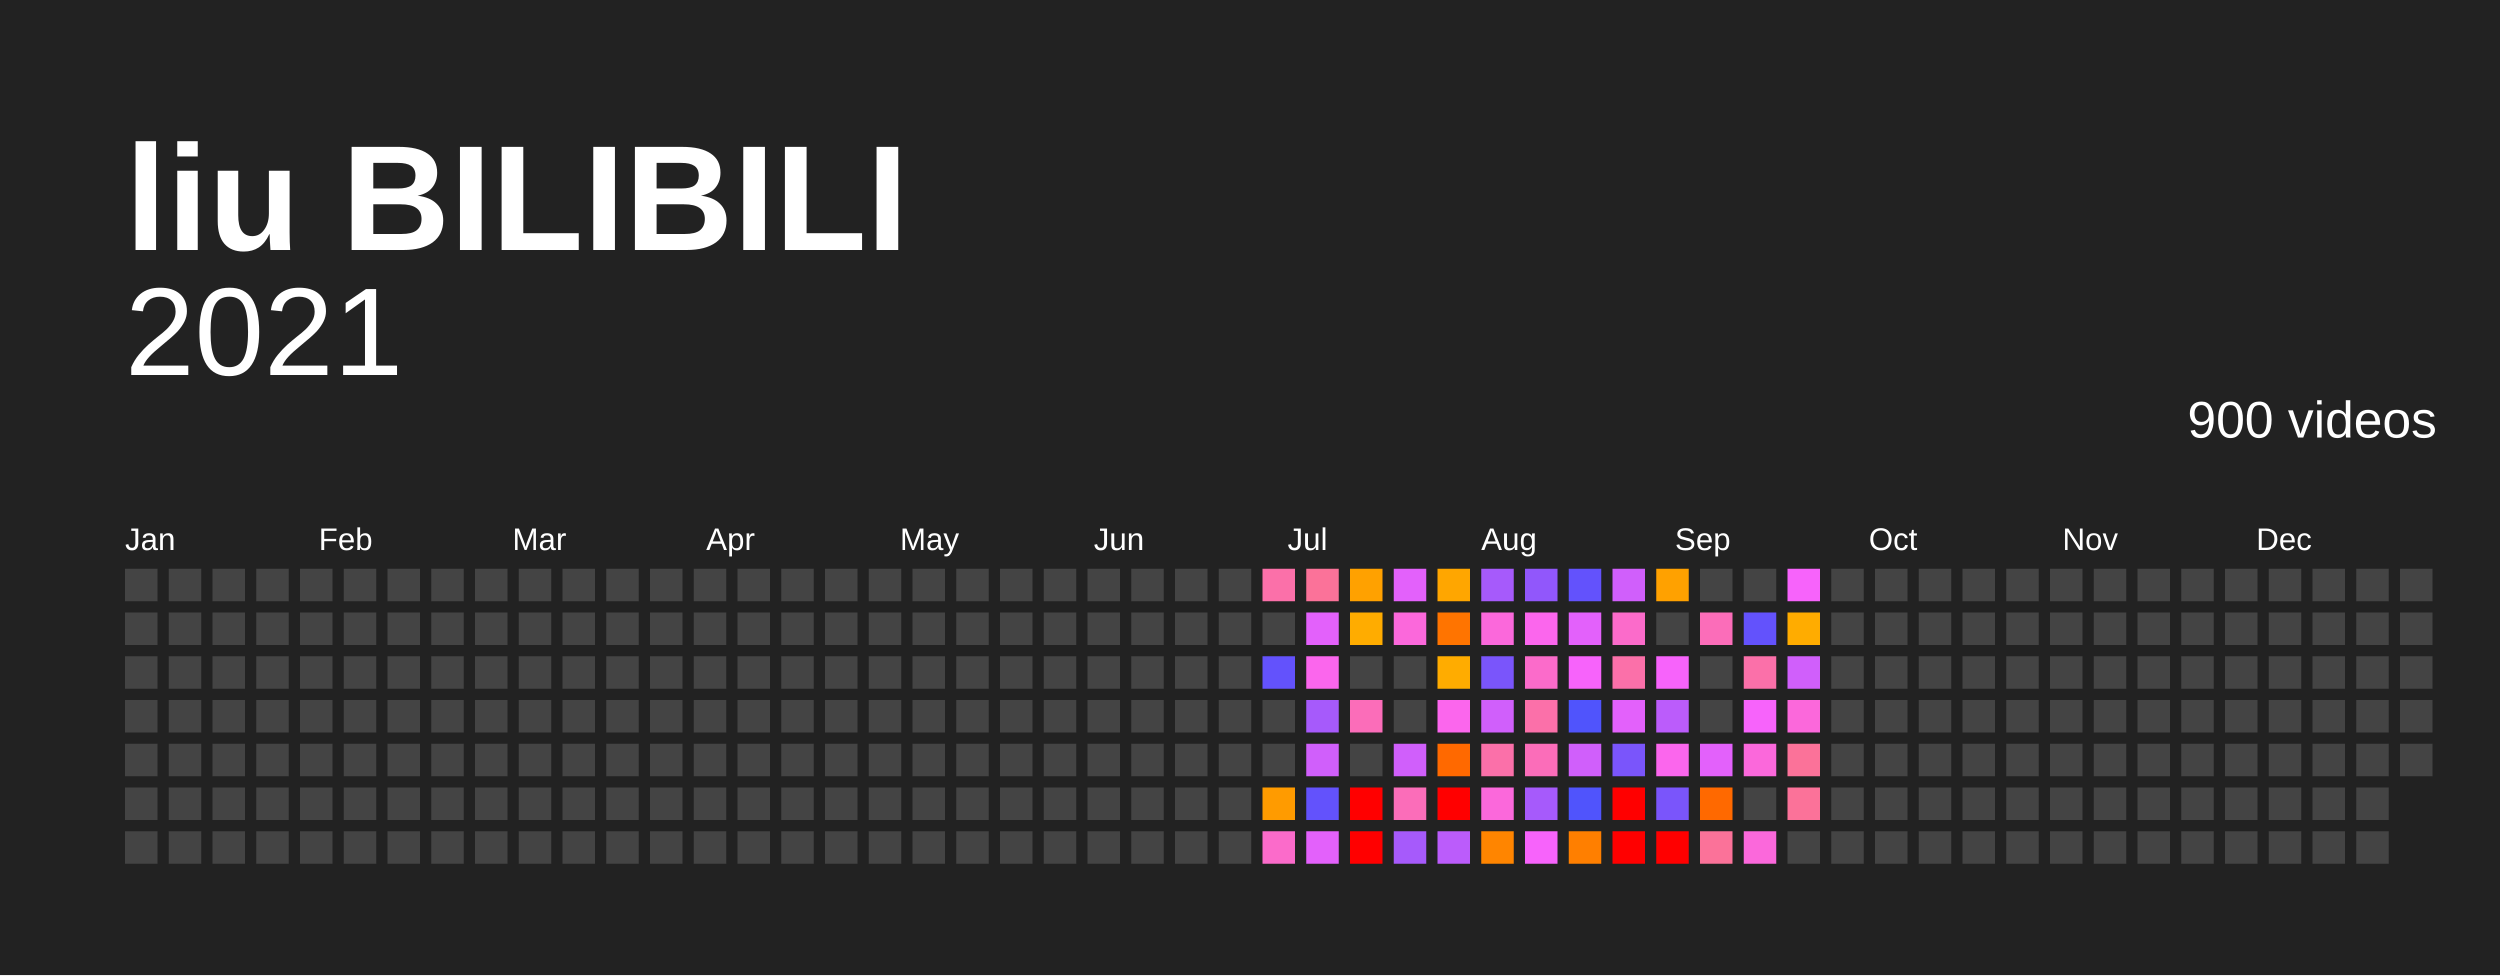
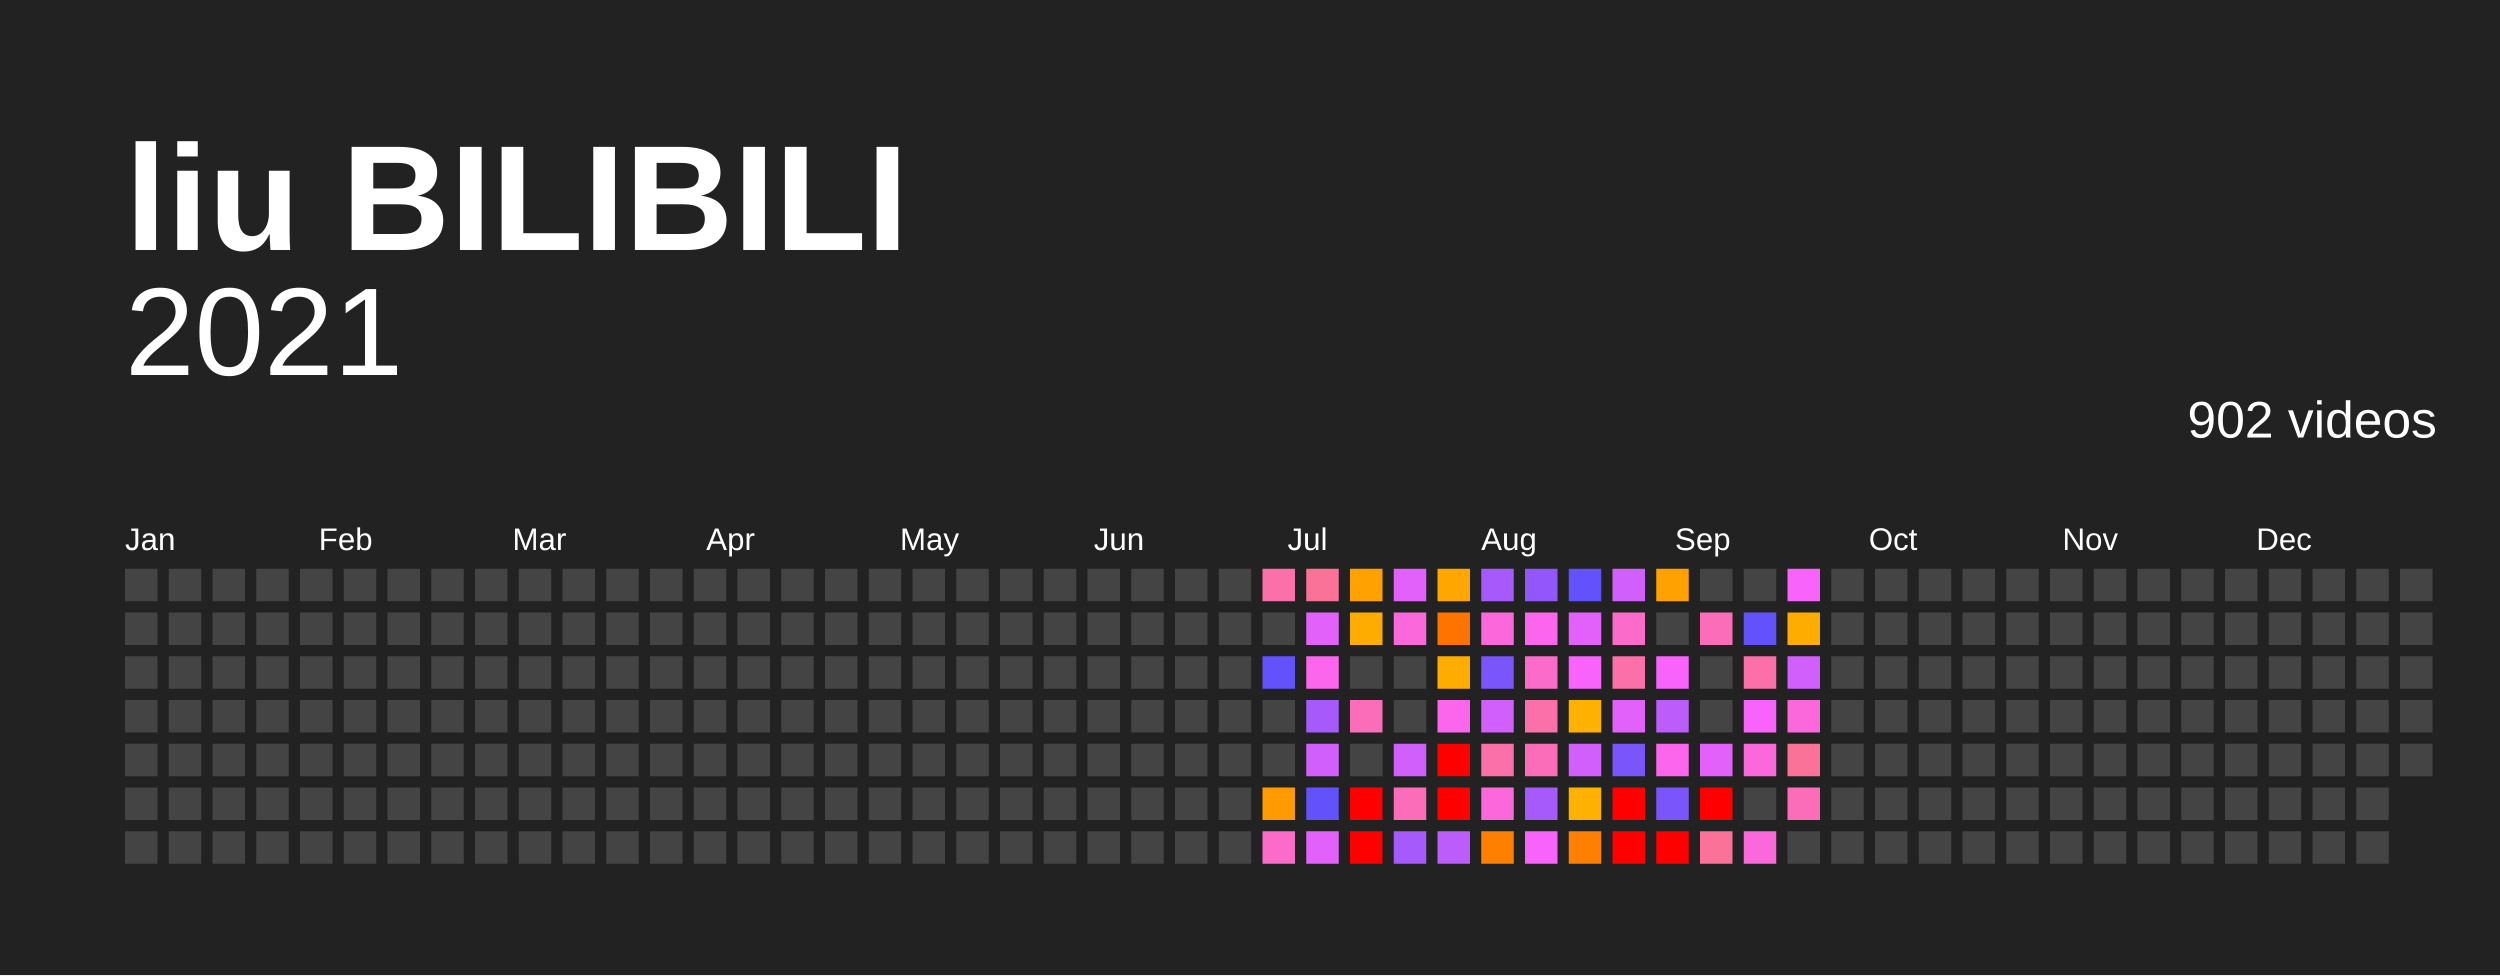
<svg xmlns="http://www.w3.org/2000/svg" baseProfile="full" height="78mm" version="1.1" viewBox="0,0,200,78" width="200mm">
  <defs />
  <rect fill="#222222" height="78" width="200" x="0" y="0" />
  <text fill="#FFFFFF" style="font-size:12px; font-family:Arial; font-weight:bold;" x="10" y="20">liu BILIBILI</text>
  <text alignment-baseline="hanging" fill="#FFFFFF" style="font-size:10.0px; font-family:Arial;" x="10" y="30">2021</text>
-   <text alignment-baseline="hanging" fill="#FFFFFF" style="font-size:4.125px; font-family:Arial;" x="175" y="35">900 videos</text>
+   <text alignment-baseline="hanging" fill="#FFFFFF" style="font-size:4.125px; font-family:Arial;" x="175" y="35">902 videos</text>
  <text fill="#FFFFFF" style="font-size:2.5px; font-family:Arial" x="10.0" y="44">Jan</text>
  <text fill="#FFFFFF" style="font-size:2.5px; font-family:Arial" x="25.5" y="44">Feb</text>
  <text fill="#FFFFFF" style="font-size:2.5px; font-family:Arial" x="41.0" y="44">Mar</text>
  <text fill="#FFFFFF" style="font-size:2.5px; font-family:Arial" x="56.5" y="44">Apr</text>
  <text fill="#FFFFFF" style="font-size:2.5px; font-family:Arial" x="72.0" y="44">May</text>
  <text fill="#FFFFFF" style="font-size:2.5px; font-family:Arial" x="87.5" y="44">Jun</text>
  <text fill="#FFFFFF" style="font-size:2.5px; font-family:Arial" x="103.0" y="44">Jul</text>
  <text fill="#FFFFFF" style="font-size:2.5px; font-family:Arial" x="118.5" y="44">Aug</text>
  <text fill="#FFFFFF" style="font-size:2.5px; font-family:Arial" x="134.0" y="44">Sep</text>
  <text fill="#FFFFFF" style="font-size:2.5px; font-family:Arial" x="149.5" y="44">Oct</text>
  <text fill="#FFFFFF" style="font-size:2.5px; font-family:Arial" x="165.0" y="44">Nov</text>
  <text fill="#FFFFFF" style="font-size:2.5px; font-family:Arial" x="180.5" y="44">Dec</text>
  <rect fill="#444444" height="2.6" width="2.6" x="10.0" y="45.5" />
  <rect fill="#444444" height="2.6" width="2.6" x="10.0" y="49.0" />
  <rect fill="#444444" height="2.6" width="2.6" x="10.0" y="52.5" />
  <rect fill="#444444" height="2.6" width="2.6" x="10.0" y="56.0" />
  <rect fill="#444444" height="2.6" width="2.6" x="10.0" y="59.5" />
  <rect fill="#444444" height="2.6" width="2.6" x="10.0" y="63.0" />
  <rect fill="#444444" height="2.6" width="2.6" x="10.0" y="66.5" />
  <rect fill="#444444" height="2.6" width="2.6" x="13.5" y="45.5" />
  <rect fill="#444444" height="2.6" width="2.6" x="13.5" y="49.0" />
  <rect fill="#444444" height="2.6" width="2.6" x="13.5" y="52.5" />
  <rect fill="#444444" height="2.6" width="2.6" x="13.5" y="56.0" />
  <rect fill="#444444" height="2.6" width="2.6" x="13.5" y="59.5" />
  <rect fill="#444444" height="2.6" width="2.6" x="13.5" y="63.0" />
  <rect fill="#444444" height="2.6" width="2.6" x="13.5" y="66.5" />
  <rect fill="#444444" height="2.6" width="2.6" x="17.0" y="45.5" />
  <rect fill="#444444" height="2.6" width="2.6" x="17.0" y="49.0" />
  <rect fill="#444444" height="2.6" width="2.6" x="17.0" y="52.5" />
  <rect fill="#444444" height="2.6" width="2.6" x="17.0" y="56.0" />
  <rect fill="#444444" height="2.6" width="2.6" x="17.0" y="59.5" />
  <rect fill="#444444" height="2.6" width="2.6" x="17.0" y="63.0" />
  <rect fill="#444444" height="2.6" width="2.6" x="17.0" y="66.5" />
  <rect fill="#444444" height="2.6" width="2.6" x="20.5" y="45.5" />
  <rect fill="#444444" height="2.6" width="2.6" x="20.5" y="49.0" />
  <rect fill="#444444" height="2.6" width="2.6" x="20.5" y="52.5" />
  <rect fill="#444444" height="2.6" width="2.6" x="20.5" y="56.0" />
  <rect fill="#444444" height="2.6" width="2.6" x="20.5" y="59.5" />
  <rect fill="#444444" height="2.6" width="2.6" x="20.5" y="63.0" />
  <rect fill="#444444" height="2.6" width="2.6" x="20.5" y="66.5" />
  <rect fill="#444444" height="2.6" width="2.6" x="24.0" y="45.5" />
  <rect fill="#444444" height="2.6" width="2.6" x="24.0" y="49.0" />
  <rect fill="#444444" height="2.6" width="2.6" x="24.0" y="52.5" />
  <rect fill="#444444" height="2.6" width="2.6" x="24.0" y="56.0" />
  <rect fill="#444444" height="2.6" width="2.6" x="24.0" y="59.5" />
  <rect fill="#444444" height="2.6" width="2.6" x="24.0" y="63.0" />
  <rect fill="#444444" height="2.6" width="2.6" x="24.0" y="66.5" />
  <rect fill="#444444" height="2.6" width="2.6" x="27.5" y="45.5" />
  <rect fill="#444444" height="2.6" width="2.6" x="27.5" y="49.0" />
  <rect fill="#444444" height="2.6" width="2.6" x="27.5" y="52.5" />
  <rect fill="#444444" height="2.6" width="2.6" x="27.5" y="56.0" />
  <rect fill="#444444" height="2.6" width="2.6" x="27.5" y="59.5" />
  <rect fill="#444444" height="2.6" width="2.6" x="27.5" y="63.0" />
  <rect fill="#444444" height="2.6" width="2.6" x="27.5" y="66.5" />
  <rect fill="#444444" height="2.6" width="2.6" x="31.0" y="45.5" />
  <rect fill="#444444" height="2.6" width="2.6" x="31.0" y="49.0" />
  <rect fill="#444444" height="2.6" width="2.6" x="31.0" y="52.5" />
  <rect fill="#444444" height="2.6" width="2.6" x="31.0" y="56.0" />
  <rect fill="#444444" height="2.6" width="2.6" x="31.0" y="59.5" />
  <rect fill="#444444" height="2.6" width="2.6" x="31.0" y="63.0" />
  <rect fill="#444444" height="2.6" width="2.6" x="31.0" y="66.5" />
  <rect fill="#444444" height="2.6" width="2.6" x="34.5" y="45.5" />
  <rect fill="#444444" height="2.6" width="2.6" x="34.5" y="49.0" />
  <rect fill="#444444" height="2.6" width="2.6" x="34.5" y="52.5" />
  <rect fill="#444444" height="2.6" width="2.6" x="34.5" y="56.0" />
  <rect fill="#444444" height="2.6" width="2.6" x="34.5" y="59.5" />
  <rect fill="#444444" height="2.6" width="2.6" x="34.5" y="63.0" />
  <rect fill="#444444" height="2.6" width="2.6" x="34.5" y="66.5" />
  <rect fill="#444444" height="2.6" width="2.6" x="38.0" y="45.5" />
  <rect fill="#444444" height="2.6" width="2.6" x="38.0" y="49.0" />
  <rect fill="#444444" height="2.6" width="2.6" x="38.0" y="52.5" />
  <rect fill="#444444" height="2.6" width="2.6" x="38.0" y="56.0" />
  <rect fill="#444444" height="2.6" width="2.6" x="38.0" y="59.5" />
  <rect fill="#444444" height="2.6" width="2.6" x="38.0" y="63.0" />
  <rect fill="#444444" height="2.6" width="2.6" x="38.0" y="66.5" />
  <rect fill="#444444" height="2.6" width="2.6" x="41.5" y="45.5" />
  <rect fill="#444444" height="2.6" width="2.6" x="41.5" y="49.0" />
  <rect fill="#444444" height="2.6" width="2.6" x="41.5" y="52.5" />
  <rect fill="#444444" height="2.6" width="2.6" x="41.5" y="56.0" />
  <rect fill="#444444" height="2.6" width="2.6" x="41.5" y="59.5" />
  <rect fill="#444444" height="2.6" width="2.6" x="41.5" y="63.0" />
  <rect fill="#444444" height="2.6" width="2.6" x="41.5" y="66.5" />
  <rect fill="#444444" height="2.6" width="2.6" x="45.0" y="45.5" />
  <rect fill="#444444" height="2.6" width="2.6" x="45.0" y="49.0" />
  <rect fill="#444444" height="2.6" width="2.6" x="45.0" y="52.5" />
  <rect fill="#444444" height="2.6" width="2.6" x="45.0" y="56.0" />
  <rect fill="#444444" height="2.6" width="2.6" x="45.0" y="59.5" />
  <rect fill="#444444" height="2.6" width="2.6" x="45.0" y="63.0" />
  <rect fill="#444444" height="2.6" width="2.6" x="45.0" y="66.5" />
  <rect fill="#444444" height="2.6" width="2.6" x="48.5" y="45.5" />
  <rect fill="#444444" height="2.6" width="2.6" x="48.5" y="49.0" />
  <rect fill="#444444" height="2.6" width="2.6" x="48.5" y="52.5" />
  <rect fill="#444444" height="2.6" width="2.6" x="48.5" y="56.0" />
  <rect fill="#444444" height="2.6" width="2.6" x="48.5" y="59.5" />
  <rect fill="#444444" height="2.6" width="2.6" x="48.5" y="63.0" />
  <rect fill="#444444" height="2.6" width="2.6" x="48.5" y="66.5" />
  <rect fill="#444444" height="2.6" width="2.6" x="52.0" y="45.5" />
  <rect fill="#444444" height="2.6" width="2.6" x="52.0" y="49.0" />
  <rect fill="#444444" height="2.6" width="2.6" x="52.0" y="52.5" />
  <rect fill="#444444" height="2.6" width="2.6" x="52.0" y="56.0" />
  <rect fill="#444444" height="2.6" width="2.6" x="52.0" y="59.5" />
  <rect fill="#444444" height="2.6" width="2.6" x="52.0" y="63.0" />
  <rect fill="#444444" height="2.6" width="2.6" x="52.0" y="66.5" />
  <rect fill="#444444" height="2.6" width="2.6" x="55.5" y="45.5" />
  <rect fill="#444444" height="2.6" width="2.6" x="55.5" y="49.0" />
  <rect fill="#444444" height="2.6" width="2.6" x="55.5" y="52.5" />
  <rect fill="#444444" height="2.6" width="2.6" x="55.5" y="56.0" />
  <rect fill="#444444" height="2.6" width="2.6" x="55.5" y="59.5" />
  <rect fill="#444444" height="2.6" width="2.6" x="55.5" y="63.0" />
  <rect fill="#444444" height="2.6" width="2.6" x="55.5" y="66.5" />
  <rect fill="#444444" height="2.6" width="2.6" x="59.0" y="45.5" />
  <rect fill="#444444" height="2.6" width="2.6" x="59.0" y="49.0" />
  <rect fill="#444444" height="2.6" width="2.6" x="59.0" y="52.5" />
  <rect fill="#444444" height="2.6" width="2.6" x="59.0" y="56.0" />
  <rect fill="#444444" height="2.6" width="2.6" x="59.0" y="59.5" />
  <rect fill="#444444" height="2.6" width="2.6" x="59.0" y="63.0" />
  <rect fill="#444444" height="2.6" width="2.6" x="59.0" y="66.5" />
  <rect fill="#444444" height="2.6" width="2.6" x="62.5" y="45.5" />
  <rect fill="#444444" height="2.6" width="2.6" x="62.5" y="49.0" />
  <rect fill="#444444" height="2.6" width="2.6" x="62.5" y="52.5" />
  <rect fill="#444444" height="2.6" width="2.6" x="62.5" y="56.0" />
  <rect fill="#444444" height="2.6" width="2.6" x="62.5" y="59.5" />
  <rect fill="#444444" height="2.6" width="2.6" x="62.5" y="63.0" />
  <rect fill="#444444" height="2.6" width="2.6" x="62.5" y="66.5" />
  <rect fill="#444444" height="2.6" width="2.6" x="66.0" y="45.5" />
  <rect fill="#444444" height="2.6" width="2.6" x="66.0" y="49.0" />
  <rect fill="#444444" height="2.6" width="2.6" x="66.0" y="52.5" />
  <rect fill="#444444" height="2.6" width="2.6" x="66.0" y="56.0" />
  <rect fill="#444444" height="2.6" width="2.6" x="66.0" y="59.5" />
  <rect fill="#444444" height="2.6" width="2.6" x="66.0" y="63.0" />
  <rect fill="#444444" height="2.6" width="2.6" x="66.0" y="66.5" />
  <rect fill="#444444" height="2.6" width="2.6" x="69.5" y="45.5" />
  <rect fill="#444444" height="2.6" width="2.6" x="69.5" y="49.0" />
  <rect fill="#444444" height="2.6" width="2.6" x="69.5" y="52.5" />
  <rect fill="#444444" height="2.6" width="2.6" x="69.5" y="56.0" />
  <rect fill="#444444" height="2.6" width="2.6" x="69.5" y="59.5" />
  <rect fill="#444444" height="2.6" width="2.6" x="69.5" y="63.0" />
  <rect fill="#444444" height="2.6" width="2.6" x="69.5" y="66.5" />
  <rect fill="#444444" height="2.6" width="2.6" x="73.0" y="45.5" />
  <rect fill="#444444" height="2.6" width="2.6" x="73.0" y="49.0" />
  <rect fill="#444444" height="2.6" width="2.6" x="73.0" y="52.5" />
  <rect fill="#444444" height="2.6" width="2.6" x="73.0" y="56.0" />
  <rect fill="#444444" height="2.6" width="2.6" x="73.0" y="59.5" />
  <rect fill="#444444" height="2.6" width="2.6" x="73.0" y="63.0" />
  <rect fill="#444444" height="2.6" width="2.6" x="73.0" y="66.5" />
  <rect fill="#444444" height="2.6" width="2.6" x="76.5" y="45.5" />
  <rect fill="#444444" height="2.6" width="2.6" x="76.5" y="49.0" />
  <rect fill="#444444" height="2.6" width="2.6" x="76.5" y="52.5" />
  <rect fill="#444444" height="2.6" width="2.6" x="76.5" y="56.0" />
  <rect fill="#444444" height="2.6" width="2.6" x="76.5" y="59.5" />
  <rect fill="#444444" height="2.6" width="2.6" x="76.5" y="63.0" />
  <rect fill="#444444" height="2.6" width="2.6" x="76.5" y="66.5" />
  <rect fill="#444444" height="2.6" width="2.6" x="80.0" y="45.5" />
  <rect fill="#444444" height="2.6" width="2.6" x="80.0" y="49.0" />
  <rect fill="#444444" height="2.6" width="2.6" x="80.0" y="52.5" />
  <rect fill="#444444" height="2.6" width="2.6" x="80.0" y="56.0" />
  <rect fill="#444444" height="2.6" width="2.6" x="80.0" y="59.5" />
  <rect fill="#444444" height="2.6" width="2.6" x="80.0" y="63.0" />
  <rect fill="#444444" height="2.6" width="2.6" x="80.0" y="66.5" />
  <rect fill="#444444" height="2.6" width="2.6" x="83.5" y="45.5" />
  <rect fill="#444444" height="2.6" width="2.6" x="83.5" y="49.0" />
  <rect fill="#444444" height="2.6" width="2.6" x="83.5" y="52.5" />
  <rect fill="#444444" height="2.6" width="2.6" x="83.5" y="56.0" />
  <rect fill="#444444" height="2.6" width="2.6" x="83.5" y="59.5" />
  <rect fill="#444444" height="2.6" width="2.6" x="83.5" y="63.0" />
  <rect fill="#444444" height="2.6" width="2.6" x="83.5" y="66.5" />
  <rect fill="#444444" height="2.6" width="2.6" x="87.0" y="45.5" />
  <rect fill="#444444" height="2.6" width="2.6" x="87.0" y="49.0" />
  <rect fill="#444444" height="2.6" width="2.6" x="87.0" y="52.5" />
  <rect fill="#444444" height="2.6" width="2.6" x="87.0" y="56.0" />
  <rect fill="#444444" height="2.6" width="2.6" x="87.0" y="59.5" />
  <rect fill="#444444" height="2.6" width="2.6" x="87.0" y="63.0" />
  <rect fill="#444444" height="2.6" width="2.6" x="87.0" y="66.5" />
  <rect fill="#444444" height="2.6" width="2.6" x="90.5" y="45.5" />
  <rect fill="#444444" height="2.6" width="2.6" x="90.5" y="49.0" />
  <rect fill="#444444" height="2.6" width="2.6" x="90.5" y="52.5" />
  <rect fill="#444444" height="2.6" width="2.6" x="90.5" y="56.0" />
  <rect fill="#444444" height="2.6" width="2.6" x="90.5" y="59.5" />
  <rect fill="#444444" height="2.6" width="2.6" x="90.5" y="63.0" />
  <rect fill="#444444" height="2.6" width="2.6" x="90.5" y="66.5" />
  <rect fill="#444444" height="2.6" width="2.6" x="94.0" y="45.5" />
  <rect fill="#444444" height="2.6" width="2.6" x="94.0" y="49.0" />
  <rect fill="#444444" height="2.6" width="2.6" x="94.0" y="52.5" />
  <rect fill="#444444" height="2.6" width="2.6" x="94.0" y="56.0" />
  <rect fill="#444444" height="2.6" width="2.6" x="94.0" y="59.5" />
  <rect fill="#444444" height="2.6" width="2.6" x="94.0" y="63.0" />
  <rect fill="#444444" height="2.6" width="2.6" x="94.0" y="66.5" />
  <rect fill="#444444" height="2.6" width="2.6" x="97.5" y="45.5" />
  <rect fill="#444444" height="2.6" width="2.6" x="97.5" y="49.0" />
  <rect fill="#444444" height="2.6" width="2.6" x="97.5" y="52.5" />
  <rect fill="#444444" height="2.6" width="2.6" x="97.5" y="56.0" />
  <rect fill="#444444" height="2.6" width="2.6" x="97.5" y="59.5" />
  <rect fill="#444444" height="2.6" width="2.6" x="97.5" y="63.0" />
  <rect fill="#444444" height="2.6" width="2.6" x="97.5" y="66.5" />
  <rect fill="#fb70a9" height="2.6" width="2.6" x="101.0" y="45.5" />
  <rect fill="#444444" height="2.6" width="2.6" x="101.0" y="49.0" />
  <rect fill="#6352fc" height="2.6" width="2.6" x="101.0" y="52.5" />
  <rect fill="#444444" height="2.6" width="2.6" x="101.0" y="56.0" />
  <rect fill="#444444" height="2.6" width="2.6" x="101.0" y="59.5" />
  <rect fill="#ff9b00" height="2.6" width="2.6" x="101.0" y="63.0" />
  <rect fill="#fb6bca" height="2.6" width="2.6" x="101.0" y="66.5" />
  <rect fill="#fb7299" height="2.6" width="2.6" x="104.5" y="45.5" />
  <rect fill="#e361fb" height="2.6" width="2.6" x="104.5" y="49.0" />
  <rect fill="#fb66ed" height="2.6" width="2.6" x="104.5" y="52.5" />
  <rect fill="#a65afb" height="2.6" width="2.6" x="104.5" y="56.0" />
  <rect fill="#d05ffb" height="2.6" width="2.6" x="104.5" y="59.5" />
  <rect fill="#6352fc" height="2.6" width="2.6" x="104.5" y="63.0" />
  <rect fill="#e361fb" height="2.6" width="2.6" x="104.5" y="66.5" />
  <rect fill="#ffa100" height="2.6" width="2.6" x="108.0" y="45.5" />
  <rect fill="#ffac00" height="2.6" width="2.6" x="108.0" y="49.0" />
  <rect fill="#444444" height="2.6" width="2.6" x="108.0" y="52.5" />
  <rect fill="#fb6db9" height="2.6" width="2.6" x="108.0" y="56.0" />
  <rect fill="#444444" height="2.6" width="2.6" x="108.0" y="59.5" />
  <rect fill="red" height="2.6" width="2.6" x="108.0" y="63.0" />
  <rect fill="red" height="2.6" width="2.6" x="108.0" y="66.5" />
  <rect fill="#e361fb" height="2.6" width="2.6" x="111.5" y="45.5" />
  <rect fill="#fb68db" height="2.6" width="2.6" x="111.5" y="49.0" />
  <rect fill="#444444" height="2.6" width="2.6" x="111.5" y="52.5" />
  <rect fill="#444444" height="2.6" width="2.6" x="111.5" y="56.0" />
  <rect fill="#d05ffb" height="2.6" width="2.6" x="111.5" y="59.5" />
  <rect fill="#fb6db9" height="2.6" width="2.6" x="111.5" y="63.0" />
  <rect fill="#a65afb" height="2.6" width="2.6" x="111.5" y="66.5" />
  <rect fill="#ffa600" height="2.6" width="2.6" x="115.0" y="45.5" />
  <rect fill="#ff7400" height="2.6" width="2.6" x="115.0" y="49.0" />
  <rect fill="#ffac00" height="2.6" width="2.6" x="115.0" y="52.5" />
  <rect fill="#fb66ed" height="2.6" width="2.6" x="115.0" y="56.0" />
-   <rect fill="#ff6900" height="2.6" width="2.6" x="115.0" y="59.5" />
+   <rect fill="red" height="2.6" width="2.6" x="115.0" y="59.5" />
  <rect fill="red" height="2.6" width="2.6" x="115.0" y="63.0" />
  <rect fill="#bb5cfb" height="2.6" width="2.6" x="115.0" y="66.5" />
  <rect fill="#a65afb" height="2.6" width="2.6" x="118.5" y="45.5" />
  <rect fill="#fb68db" height="2.6" width="2.6" x="118.5" y="49.0" />
  <rect fill="#7a55fb" height="2.6" width="2.6" x="118.5" y="52.5" />
  <rect fill="#d05ffb" height="2.6" width="2.6" x="118.5" y="56.0" />
  <rect fill="#fb70a9" height="2.6" width="2.6" x="118.5" y="59.5" />
  <rect fill="#fb68db" height="2.6" width="2.6" x="118.5" y="63.0" />
-   <rect fill="#ff8500" height="2.6" width="2.6" x="118.5" y="66.5" />
+   <rect fill="#ff7f00" height="2.6" width="2.6" x="118.5" y="66.5" />
  <rect fill="#9157fb" height="2.6" width="2.6" x="122.0" y="45.5" />
  <rect fill="#fb66ed" height="2.6" width="2.6" x="122.0" y="49.0" />
  <rect fill="#fb6bca" height="2.6" width="2.6" x="122.0" y="52.5" />
  <rect fill="#fb70a9" height="2.6" width="2.6" x="122.0" y="56.0" />
  <rect fill="#fb6db9" height="2.6" width="2.6" x="122.0" y="59.5" />
  <rect fill="#a65afb" height="2.6" width="2.6" x="122.0" y="63.0" />
  <rect fill="#f763fb" height="2.6" width="2.6" x="122.0" y="66.5" />
  <rect fill="#6352fc" height="2.6" width="2.6" x="125.5" y="45.5" />
  <rect fill="#e361fb" height="2.6" width="2.6" x="125.5" y="49.0" />
  <rect fill="#f763fb" height="2.6" width="2.6" x="125.5" y="52.5" />
-   <rect fill="#5054fc" height="2.6" width="2.6" x="125.5" y="56.0" />
+   <rect fill="#ffb100" height="2.6" width="2.6" x="125.5" y="56.0" />
  <rect fill="#d05ffb" height="2.6" width="2.6" x="125.5" y="59.5" />
-   <rect fill="#5054fc" height="2.6" width="2.6" x="125.5" y="63.0" />
+   <rect fill="#ffb100" height="2.6" width="2.6" x="125.5" y="63.0" />
  <rect fill="#ff7f00" height="2.6" width="2.6" x="125.5" y="66.5" />
  <rect fill="#d05ffb" height="2.6" width="2.6" x="129.0" y="45.5" />
  <rect fill="#fb6bca" height="2.6" width="2.6" x="129.0" y="49.0" />
  <rect fill="#fb70a9" height="2.6" width="2.6" x="129.0" y="52.5" />
  <rect fill="#e361fb" height="2.6" width="2.6" x="129.0" y="56.0" />
  <rect fill="#7a55fb" height="2.6" width="2.6" x="129.0" y="59.5" />
  <rect fill="red" height="2.6" width="2.6" x="129.0" y="63.0" />
  <rect fill="red" height="2.6" width="2.6" x="129.0" y="66.5" />
  <rect fill="#ffa100" height="2.6" width="2.6" x="132.5" y="45.5" />
  <rect fill="#444444" height="2.6" width="2.6" x="132.5" y="49.0" />
  <rect fill="#f763fb" height="2.6" width="2.6" x="132.5" y="52.5" />
  <rect fill="#bb5cfb" height="2.6" width="2.6" x="132.5" y="56.0" />
  <rect fill="#fb66ed" height="2.6" width="2.6" x="132.5" y="59.5" />
  <rect fill="#7a55fb" height="2.6" width="2.6" x="132.5" y="63.0" />
  <rect fill="red" height="2.6" width="2.6" x="132.5" y="66.5" />
  <rect fill="#444444" height="2.6" width="2.6" x="136.0" y="45.5" />
  <rect fill="#fb6db9" height="2.6" width="2.6" x="136.0" y="49.0" />
  <rect fill="#444444" height="2.6" width="2.6" x="136.0" y="52.5" />
  <rect fill="#444444" height="2.6" width="2.6" x="136.0" y="56.0" />
  <rect fill="#e361fb" height="2.6" width="2.6" x="136.0" y="59.5" />
-   <rect fill="#ff6900" height="2.6" width="2.6" x="136.0" y="63.0" />
+   <rect fill="red" height="2.6" width="2.6" x="136.0" y="63.0" />
  <rect fill="#fb7299" height="2.6" width="2.6" x="136.0" y="66.5" />
  <rect fill="#444444" height="2.6" width="2.6" x="139.5" y="45.5" />
  <rect fill="#6352fc" height="2.6" width="2.6" x="139.5" y="49.0" />
  <rect fill="#fb70a9" height="2.6" width="2.6" x="139.5" y="52.5" />
  <rect fill="#f763fb" height="2.6" width="2.6" x="139.5" y="56.0" />
  <rect fill="#fb68db" height="2.6" width="2.6" x="139.5" y="59.5" />
  <rect fill="#444444" height="2.6" width="2.6" x="139.5" y="63.0" />
  <rect fill="#fb68db" height="2.6" width="2.6" x="139.5" y="66.5" />
  <rect fill="#f763fb" height="2.6" width="2.6" x="143.0" y="45.5" />
  <rect fill="#ffac00" height="2.6" width="2.6" x="143.0" y="49.0" />
  <rect fill="#d05ffb" height="2.6" width="2.6" x="143.0" y="52.5" />
  <rect fill="#fb68db" height="2.6" width="2.6" x="143.0" y="56.0" />
  <rect fill="#fb7299" height="2.6" width="2.6" x="143.0" y="59.5" />
-   <rect fill="#fb7299" height="2.6" width="2.6" x="143.0" y="63.0" />
+   <rect fill="#fb6db9" height="2.6" width="2.6" x="143.0" y="63.0" />
  <rect fill="#444444" height="2.6" width="2.6" x="143.0" y="66.5" />
  <rect fill="#444444" height="2.6" width="2.6" x="146.5" y="45.5" />
  <rect fill="#444444" height="2.6" width="2.6" x="146.5" y="49.0" />
  <rect fill="#444444" height="2.6" width="2.6" x="146.5" y="52.5" />
  <rect fill="#444444" height="2.6" width="2.6" x="146.5" y="56.0" />
  <rect fill="#444444" height="2.6" width="2.6" x="146.5" y="59.5" />
  <rect fill="#444444" height="2.6" width="2.6" x="146.5" y="63.0" />
  <rect fill="#444444" height="2.6" width="2.6" x="146.5" y="66.5" />
  <rect fill="#444444" height="2.6" width="2.6" x="150.0" y="45.5" />
  <rect fill="#444444" height="2.6" width="2.6" x="150.0" y="49.0" />
  <rect fill="#444444" height="2.6" width="2.6" x="150.0" y="52.5" />
  <rect fill="#444444" height="2.6" width="2.6" x="150.0" y="56.0" />
  <rect fill="#444444" height="2.6" width="2.6" x="150.0" y="59.5" />
  <rect fill="#444444" height="2.6" width="2.6" x="150.0" y="63.0" />
  <rect fill="#444444" height="2.6" width="2.6" x="150.0" y="66.5" />
  <rect fill="#444444" height="2.6" width="2.6" x="153.5" y="45.5" />
  <rect fill="#444444" height="2.6" width="2.6" x="153.5" y="49.0" />
  <rect fill="#444444" height="2.6" width="2.6" x="153.5" y="52.5" />
  <rect fill="#444444" height="2.6" width="2.6" x="153.5" y="56.0" />
  <rect fill="#444444" height="2.6" width="2.6" x="153.5" y="59.5" />
  <rect fill="#444444" height="2.6" width="2.6" x="153.5" y="63.0" />
  <rect fill="#444444" height="2.6" width="2.6" x="153.5" y="66.5" />
  <rect fill="#444444" height="2.6" width="2.6" x="157.0" y="45.5" />
  <rect fill="#444444" height="2.6" width="2.6" x="157.0" y="49.0" />
  <rect fill="#444444" height="2.6" width="2.6" x="157.0" y="52.5" />
  <rect fill="#444444" height="2.6" width="2.6" x="157.0" y="56.0" />
  <rect fill="#444444" height="2.6" width="2.6" x="157.0" y="59.5" />
  <rect fill="#444444" height="2.6" width="2.6" x="157.0" y="63.0" />
  <rect fill="#444444" height="2.6" width="2.6" x="157.0" y="66.5" />
  <rect fill="#444444" height="2.6" width="2.6" x="160.5" y="45.5" />
  <rect fill="#444444" height="2.6" width="2.6" x="160.5" y="49.0" />
  <rect fill="#444444" height="2.6" width="2.6" x="160.5" y="52.5" />
  <rect fill="#444444" height="2.6" width="2.6" x="160.5" y="56.0" />
  <rect fill="#444444" height="2.6" width="2.6" x="160.5" y="59.5" />
  <rect fill="#444444" height="2.6" width="2.6" x="160.5" y="63.0" />
  <rect fill="#444444" height="2.6" width="2.6" x="160.5" y="66.5" />
  <rect fill="#444444" height="2.6" width="2.6" x="164.0" y="45.5" />
  <rect fill="#444444" height="2.6" width="2.6" x="164.0" y="49.0" />
  <rect fill="#444444" height="2.6" width="2.6" x="164.0" y="52.5" />
  <rect fill="#444444" height="2.6" width="2.6" x="164.0" y="56.0" />
  <rect fill="#444444" height="2.6" width="2.6" x="164.0" y="59.5" />
  <rect fill="#444444" height="2.6" width="2.6" x="164.0" y="63.0" />
  <rect fill="#444444" height="2.6" width="2.6" x="164.0" y="66.5" />
  <rect fill="#444444" height="2.6" width="2.6" x="167.5" y="45.5" />
  <rect fill="#444444" height="2.6" width="2.6" x="167.5" y="49.0" />
  <rect fill="#444444" height="2.6" width="2.6" x="167.5" y="52.5" />
  <rect fill="#444444" height="2.6" width="2.6" x="167.5" y="56.0" />
  <rect fill="#444444" height="2.6" width="2.6" x="167.5" y="59.5" />
  <rect fill="#444444" height="2.6" width="2.6" x="167.5" y="63.0" />
  <rect fill="#444444" height="2.6" width="2.6" x="167.5" y="66.5" />
  <rect fill="#444444" height="2.6" width="2.6" x="171.0" y="45.5" />
  <rect fill="#444444" height="2.6" width="2.6" x="171.0" y="49.0" />
  <rect fill="#444444" height="2.6" width="2.6" x="171.0" y="52.5" />
  <rect fill="#444444" height="2.6" width="2.6" x="171.0" y="56.0" />
  <rect fill="#444444" height="2.6" width="2.6" x="171.0" y="59.5" />
  <rect fill="#444444" height="2.6" width="2.6" x="171.0" y="63.0" />
  <rect fill="#444444" height="2.6" width="2.6" x="171.0" y="66.5" />
  <rect fill="#444444" height="2.6" width="2.6" x="174.5" y="45.5" />
  <rect fill="#444444" height="2.6" width="2.6" x="174.5" y="49.0" />
  <rect fill="#444444" height="2.6" width="2.6" x="174.5" y="52.5" />
  <rect fill="#444444" height="2.6" width="2.6" x="174.5" y="56.0" />
  <rect fill="#444444" height="2.6" width="2.6" x="174.5" y="59.5" />
  <rect fill="#444444" height="2.6" width="2.6" x="174.5" y="63.0" />
  <rect fill="#444444" height="2.6" width="2.6" x="174.5" y="66.5" />
  <rect fill="#444444" height="2.6" width="2.6" x="178.0" y="45.5" />
  <rect fill="#444444" height="2.6" width="2.6" x="178.0" y="49.0" />
  <rect fill="#444444" height="2.6" width="2.6" x="178.0" y="52.5" />
  <rect fill="#444444" height="2.6" width="2.6" x="178.0" y="56.0" />
  <rect fill="#444444" height="2.6" width="2.6" x="178.0" y="59.5" />
  <rect fill="#444444" height="2.6" width="2.6" x="178.0" y="63.0" />
  <rect fill="#444444" height="2.6" width="2.6" x="178.0" y="66.5" />
  <rect fill="#444444" height="2.6" width="2.6" x="181.5" y="45.5" />
  <rect fill="#444444" height="2.6" width="2.6" x="181.5" y="49.0" />
  <rect fill="#444444" height="2.6" width="2.6" x="181.5" y="52.5" />
  <rect fill="#444444" height="2.6" width="2.6" x="181.5" y="56.0" />
  <rect fill="#444444" height="2.6" width="2.6" x="181.5" y="59.5" />
  <rect fill="#444444" height="2.6" width="2.6" x="181.5" y="63.0" />
  <rect fill="#444444" height="2.6" width="2.6" x="181.5" y="66.5" />
  <rect fill="#444444" height="2.6" width="2.6" x="185.0" y="45.5" />
  <rect fill="#444444" height="2.6" width="2.6" x="185.0" y="49.0" />
  <rect fill="#444444" height="2.6" width="2.6" x="185.0" y="52.5" />
  <rect fill="#444444" height="2.6" width="2.6" x="185.0" y="56.0" />
  <rect fill="#444444" height="2.6" width="2.6" x="185.0" y="59.5" />
  <rect fill="#444444" height="2.6" width="2.6" x="185.0" y="63.0" />
  <rect fill="#444444" height="2.6" width="2.6" x="185.0" y="66.5" />
  <rect fill="#444444" height="2.6" width="2.6" x="188.5" y="45.5" />
  <rect fill="#444444" height="2.6" width="2.6" x="188.5" y="49.0" />
  <rect fill="#444444" height="2.6" width="2.6" x="188.5" y="52.5" />
  <rect fill="#444444" height="2.6" width="2.6" x="188.5" y="56.0" />
  <rect fill="#444444" height="2.6" width="2.6" x="188.5" y="59.5" />
  <rect fill="#444444" height="2.6" width="2.6" x="188.5" y="63.0" />
  <rect fill="#444444" height="2.6" width="2.6" x="188.5" y="66.5" />
  <rect fill="#444444" height="2.6" width="2.6" x="192.0" y="45.5" />
  <rect fill="#444444" height="2.6" width="2.6" x="192.0" y="49.0" />
  <rect fill="#444444" height="2.6" width="2.6" x="192.0" y="52.5" />
  <rect fill="#444444" height="2.6" width="2.6" x="192.0" y="56.0" />
  <rect fill="#444444" height="2.6" width="2.6" x="192.0" y="59.5" />
</svg>
